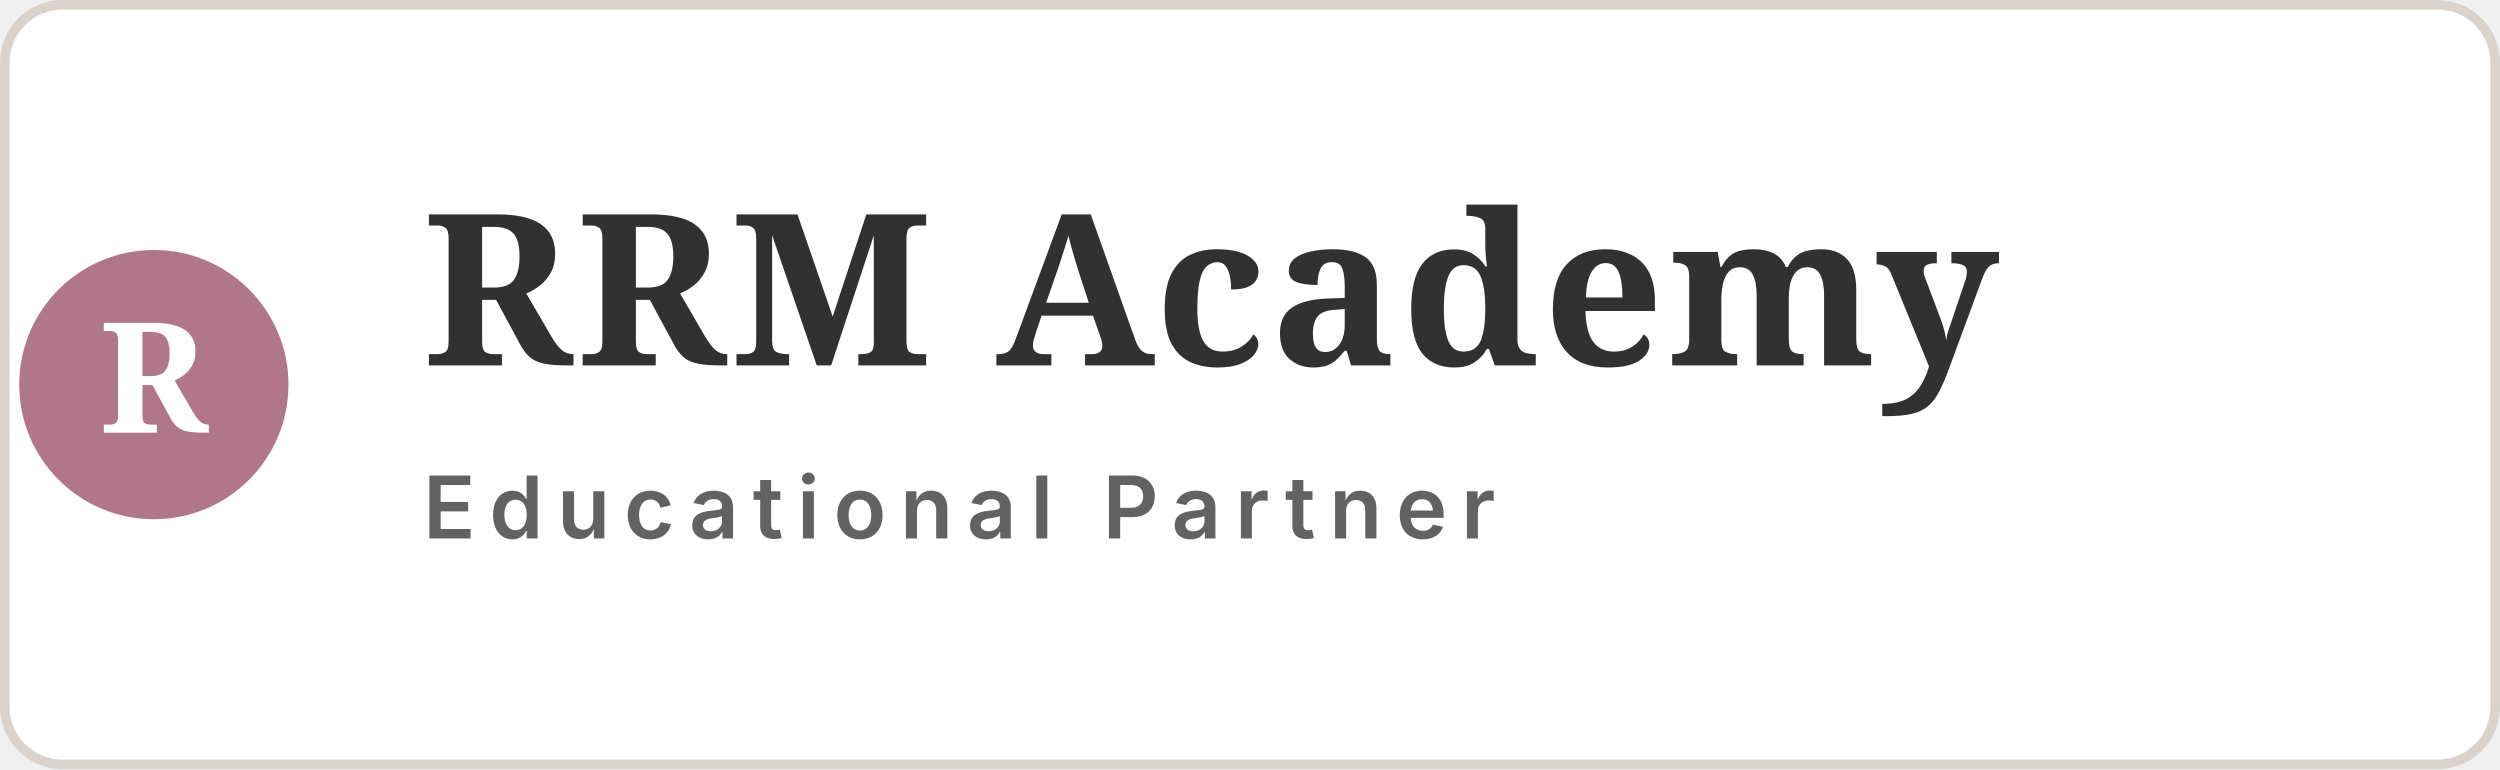
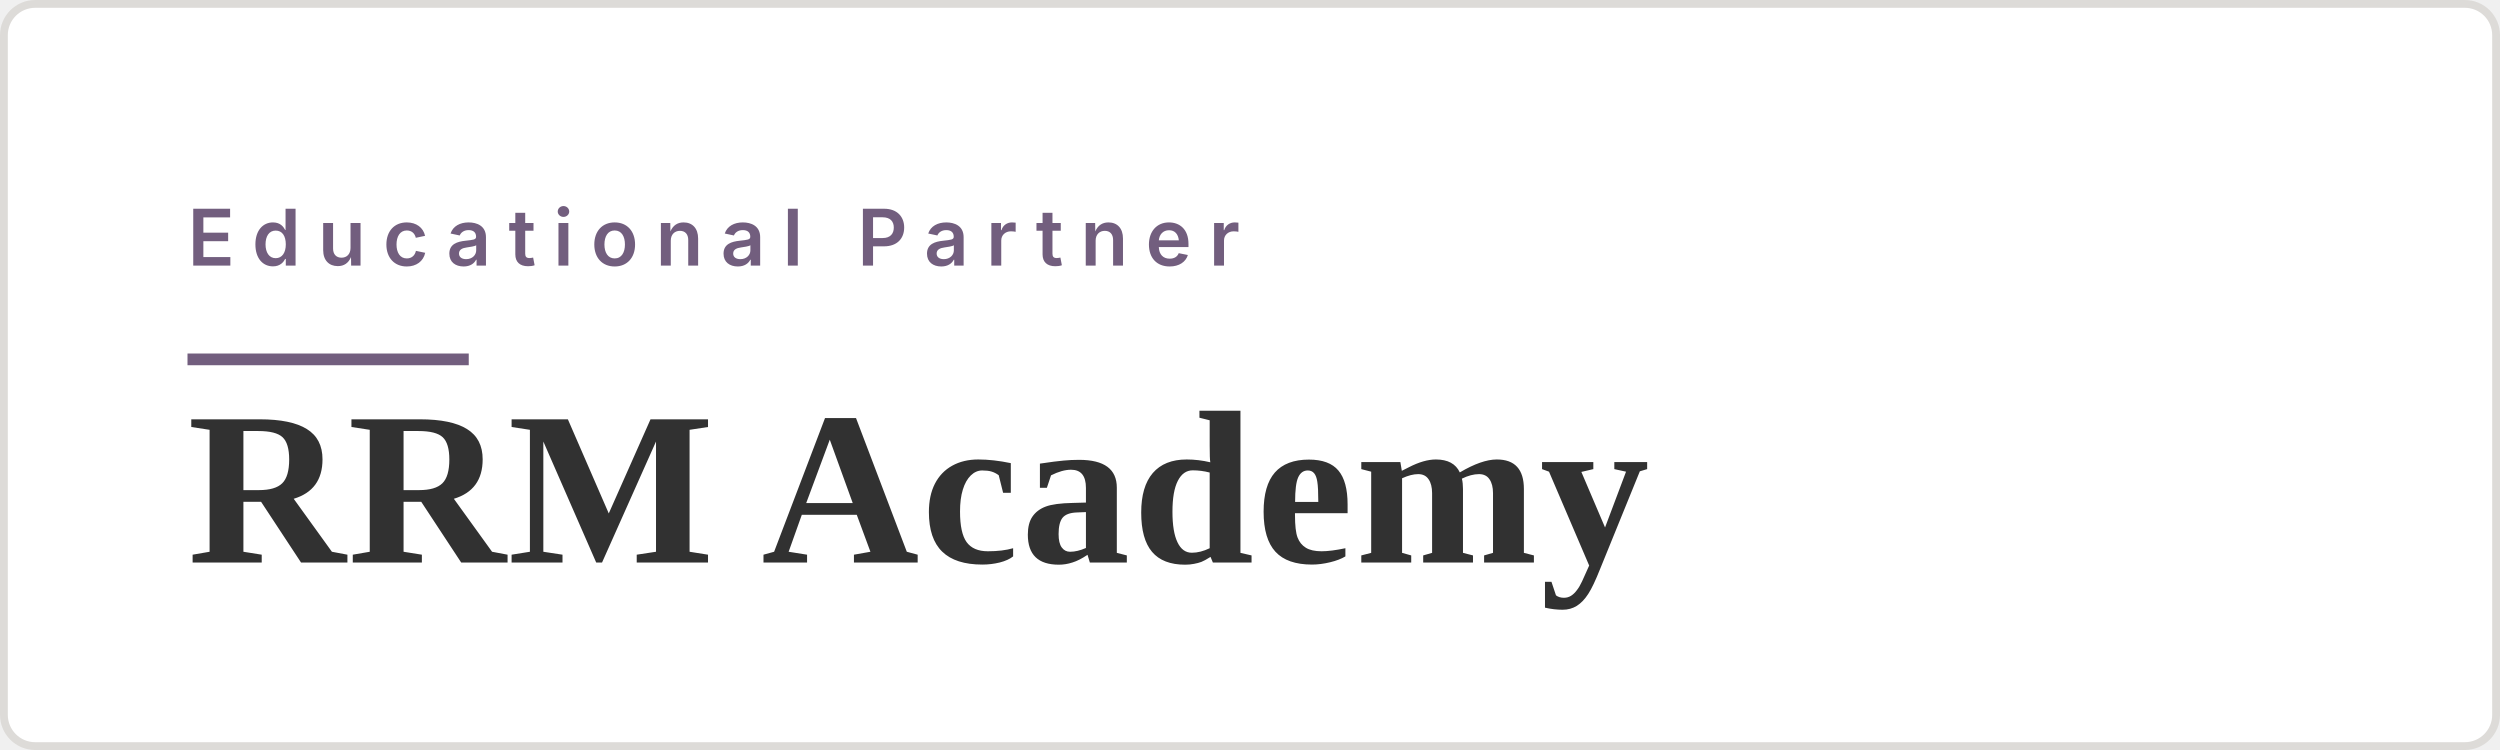
- <svg xmlns="http://www.w3.org/2000/svg" viewBox="0 0 260 80" role="img" aria-label="RRM Academy Educational Partner">
+ <svg xmlns="http://www.w3.org/2000/svg" viewBox="0 0 320 96" role="img" aria-label="RRM Academy Educational Partner">
  <style>
-     .bg { fill: #ffffff; stroke: #d9d3cc; stroke-width: 1; }
-     .mark { fill: #b0778a; }
-     .title { fill: #313131; font-family: 'Cormorant Garamond', Georgia, serif; font-size: 22px; font-weight: 600; letter-spacing: 0.02em; }
-     .label { fill: #636261; font-family: 'Inter', 'Helvetica Neue', sans-serif; font-size: 9px; font-weight: 600; letter-spacing: 0.16em; text-transform: uppercase; }
+     .bg { fill: #ffffff; stroke: #dddbd8; stroke-width: 1; }
+     .rule { stroke: #725e7e; stroke-width: 1.5; }
+     .eyebrow { fill: #725e7e; font-family: 'Inter', 'Helvetica Neue', Arial, sans-serif; font-size: 10px; font-weight: 600; letter-spacing: 0.22em; text-transform: uppercase; }
+     .wordmark { fill: #313131; font-family: 'Cormorant Garamond', Georgia, 'Times New Roman', serif; font-size: 28px; font-weight: 600; letter-spacing: 0.01em; }
  </style>
-   <rect class="bg" x="0.5" y="0.5" width="259" height="79" rx="6" />
-   <g transform="translate(16, 40)">
-     <circle class="mark" cx="0" cy="0" r="14" />
-     <text x="0" y="5" text-anchor="middle" fill="#ffffff" font-family="Cormorant Garamond, Georgia, serif" font-size="16" font-weight="600">R</text>
-   </g>
-   <text class="title" x="44" y="38">RRM Academy</text>
-   <text class="label" x="44" y="56">Educational Partner</text>
+   <rect class="bg" x="0.5" y="0.5" width="319" height="95" rx="4" />
+   <text class="eyebrow" x="24" y="34">Educational Partner</text>
+   <line class="rule" x1="24" y1="46" x2="60" y2="46" />
+   <text class="wordmark" x="24" y="72">RRM Academy</text>
</svg>
